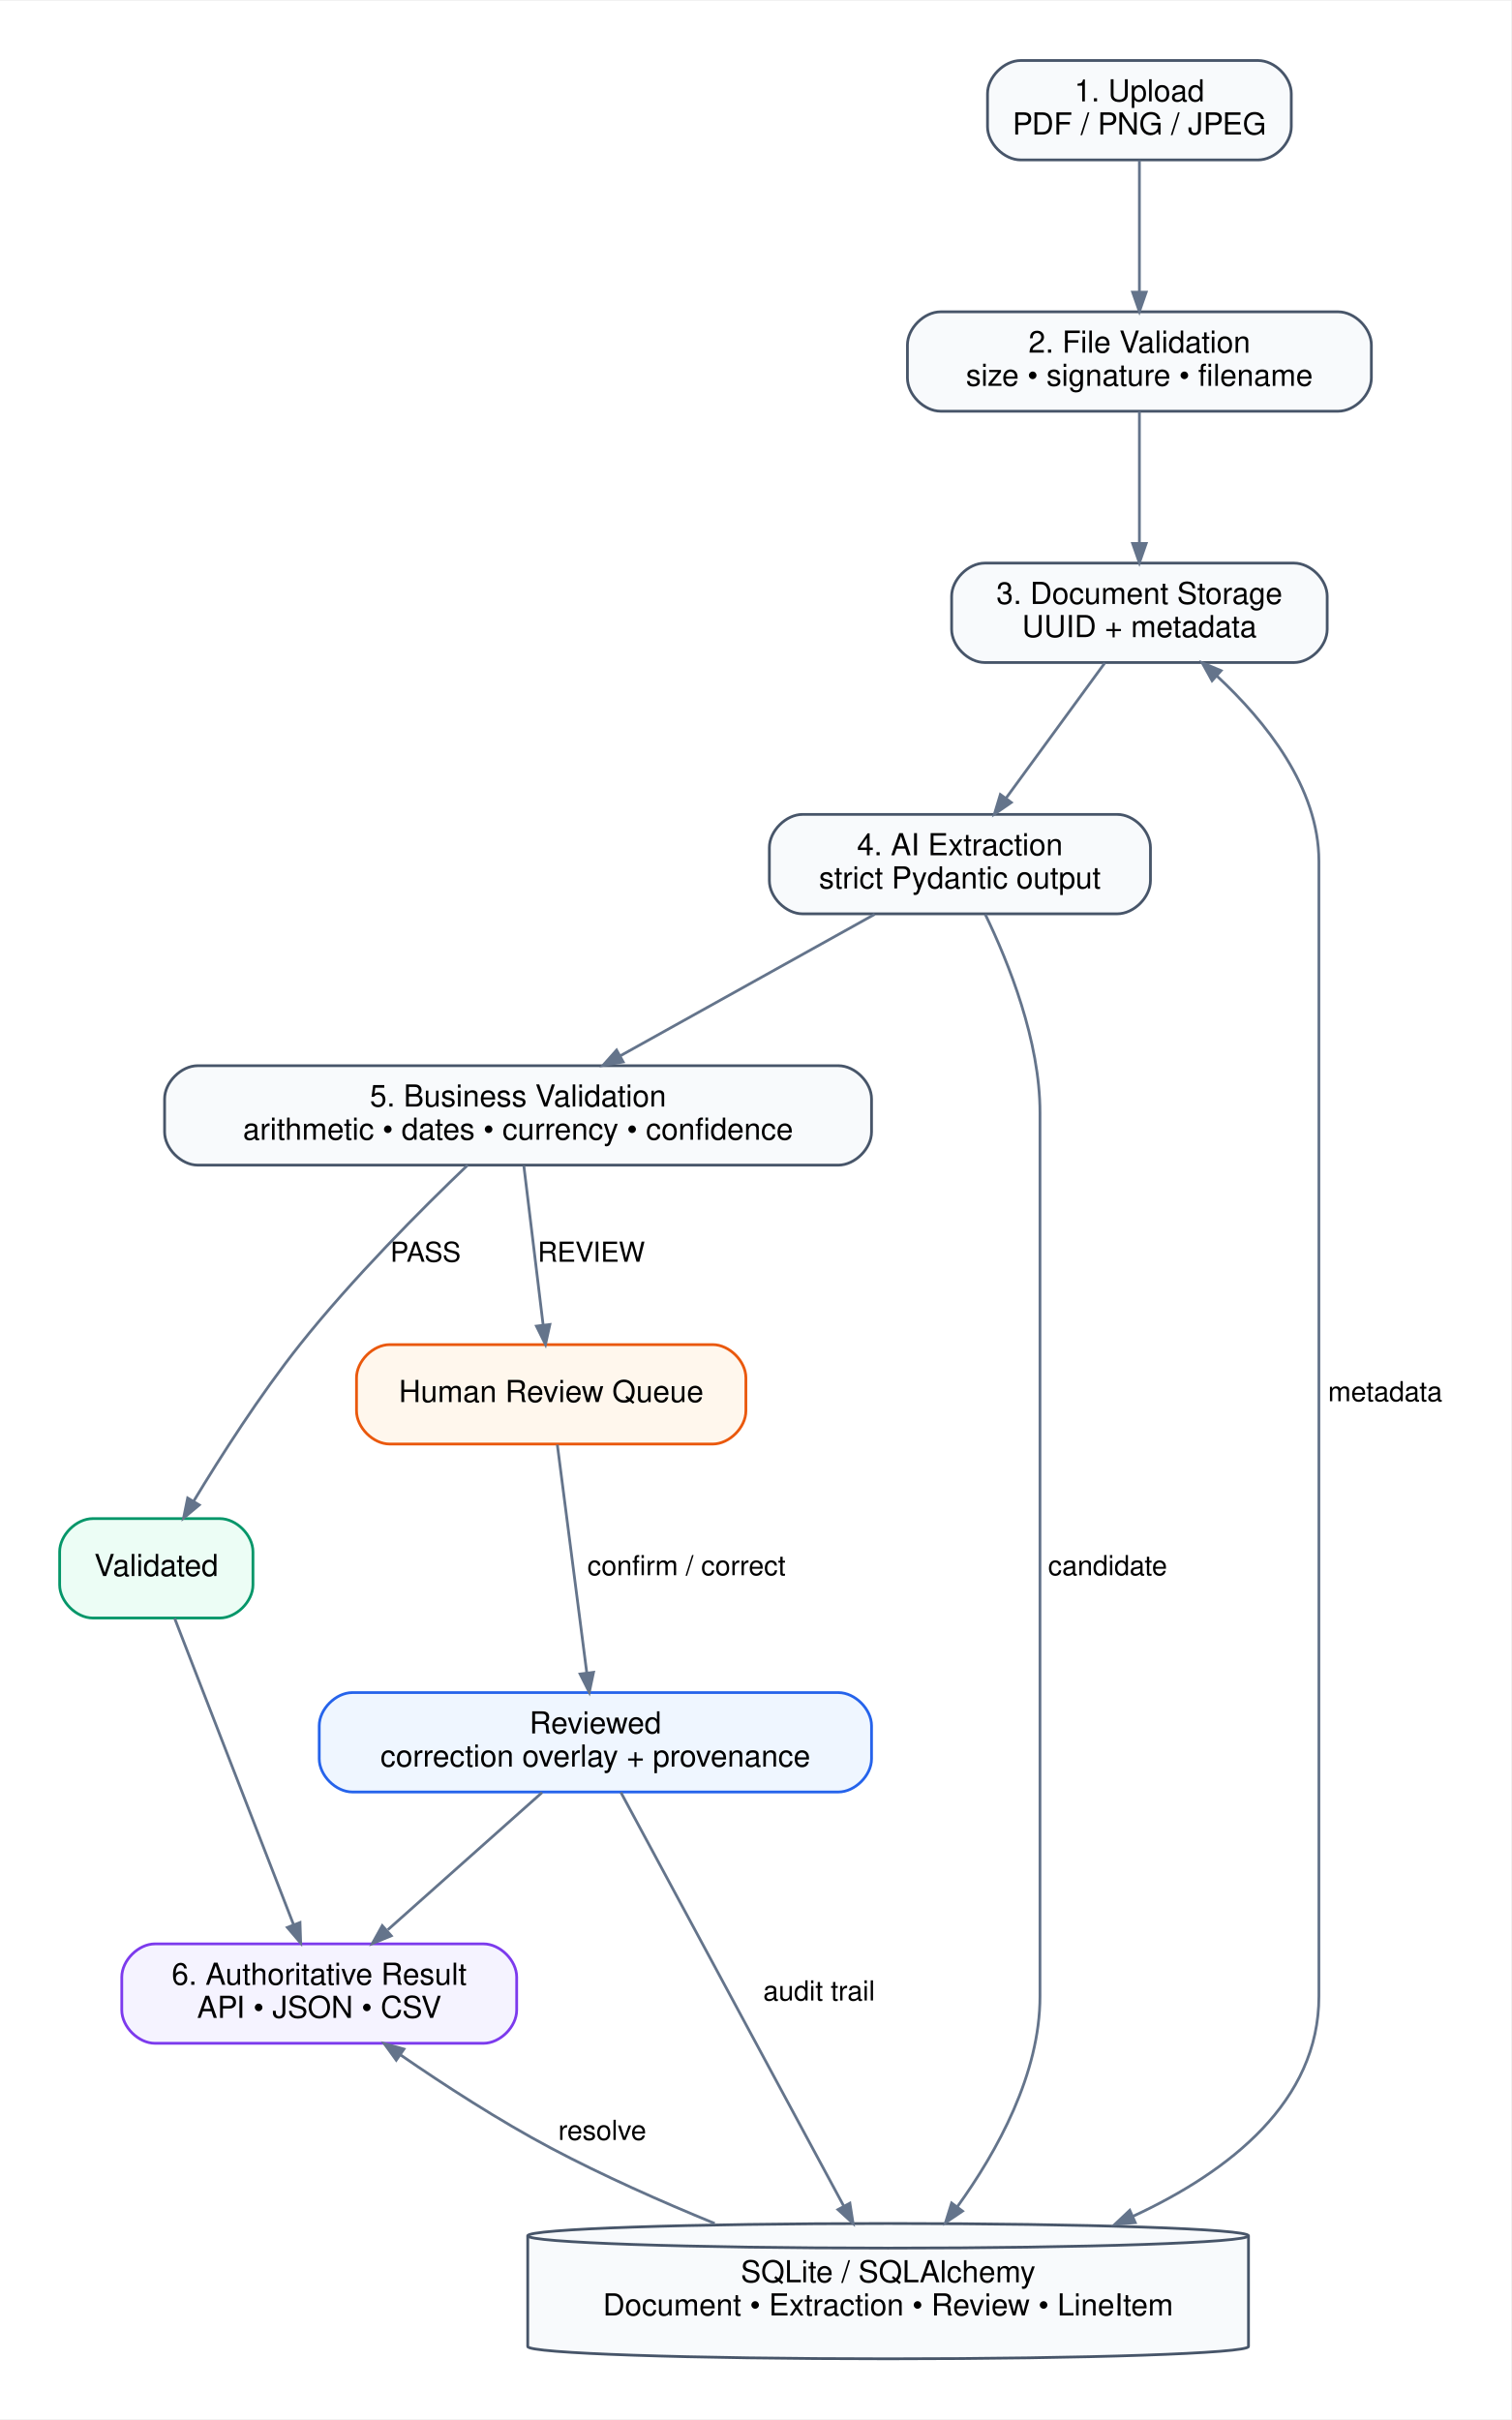
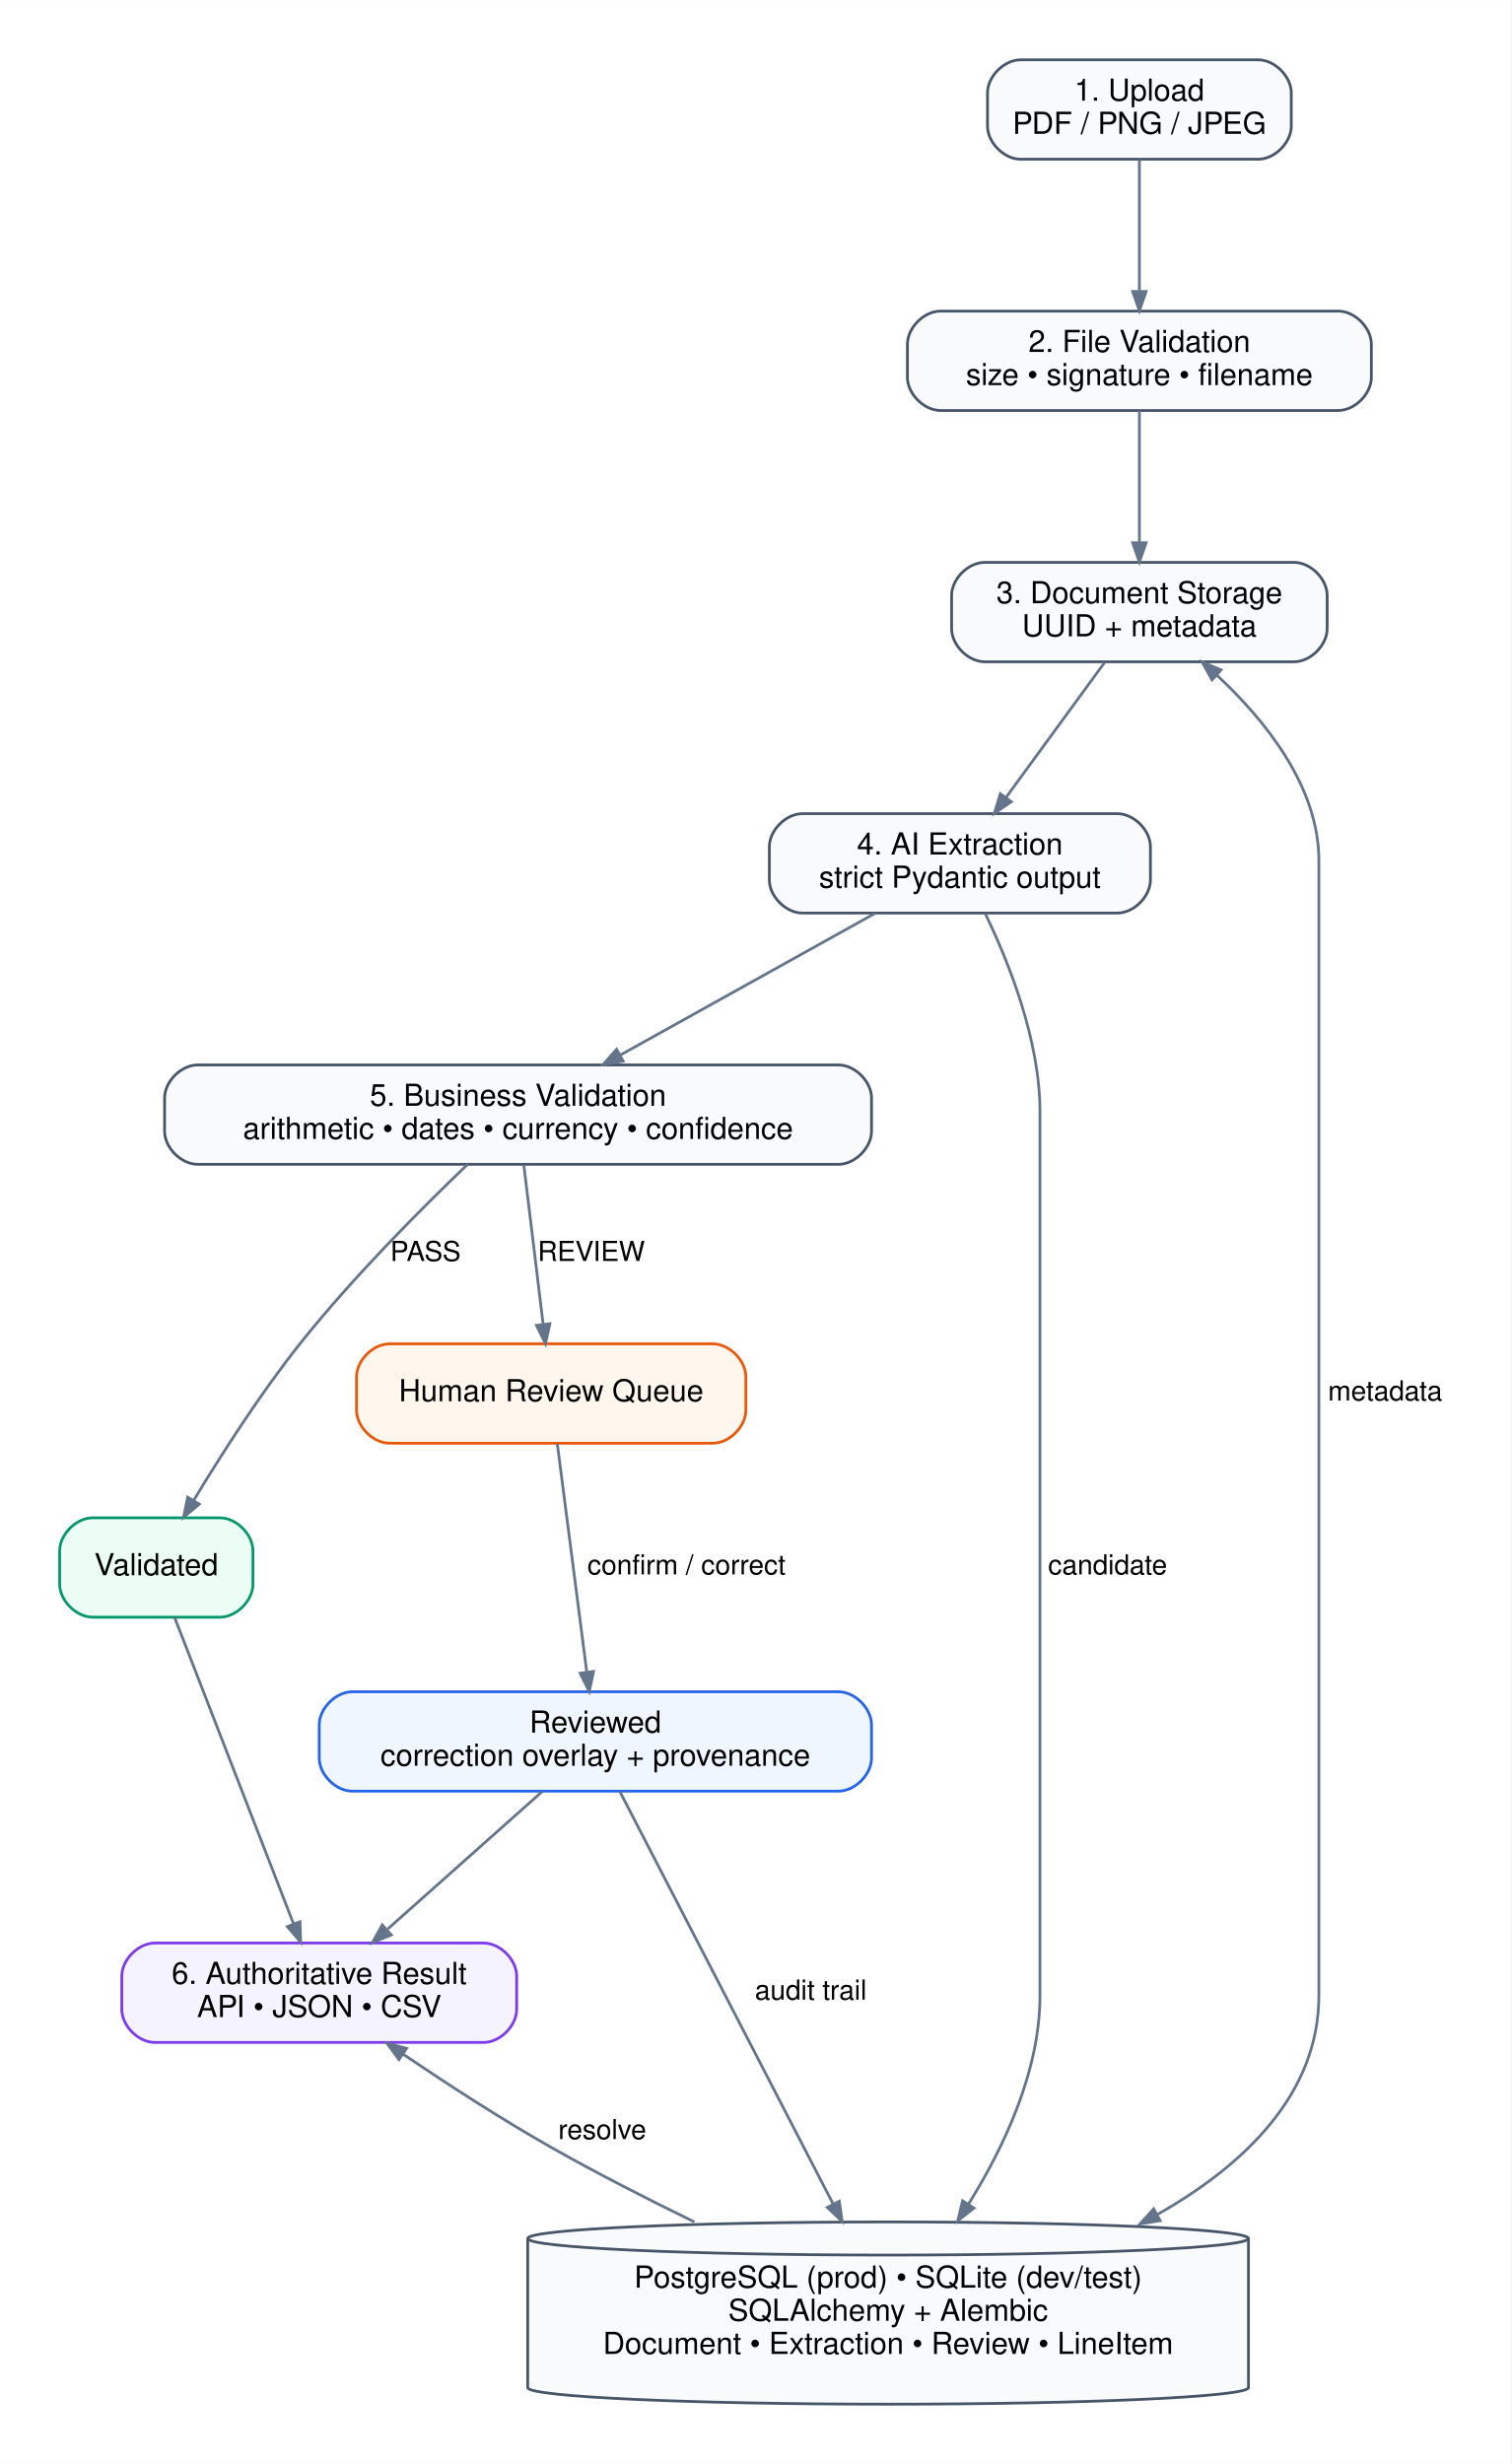
- <svg xmlns="http://www.w3.org/2000/svg" width="547pt" height="876pt" viewBox="0.00 0.00 547.20 875.70">
-   <g id="graph0" class="graph" transform="scale(1 1) rotate(0) translate(21.6 854.1)">
-     <polygon fill="white" stroke="transparent" points="-21.6,21.6 -21.6,-854.1 525.6,-854.1 525.6,21.6 -21.6,21.6" />
+ <svg xmlns="http://www.w3.org/2000/svg" width="547pt" height="892pt" viewBox="0.00 0.00 547.20 892.20">
+   <g id="graph0" class="graph" transform="scale(1 1) rotate(0) translate(21.6 870.6)">
+     <polygon fill="white" stroke="transparent" points="-21.6,21.6 -21.6,-870.6 525.6,-870.6 525.6,21.6 -21.6,21.6" />
    <g id="node1" class="node">
-       <path fill="#f8fafc" stroke="#475569" d="M434,-832.5C434,-832.5 348,-832.5 348,-832.5 342,-832.5 336,-826.5 336,-820.5 336,-820.5 336,-808.5 336,-808.5 336,-802.5 342,-796.5 348,-796.5 348,-796.5 434,-796.5 434,-796.5 440,-796.5 446,-802.5 446,-808.5 446,-808.5 446,-820.5 446,-820.5 446,-826.5 440,-832.5 434,-832.5" />
-       <text text-anchor="middle" x="391" y="-817.7" font-family="Helvetica,sans-Serif" font-size="11.00">1. Upload</text>
-       <text text-anchor="middle" x="391" y="-805.7" font-family="Helvetica,sans-Serif" font-size="11.00">PDF / PNG / JPEG</text>
+       <path fill="#f8fafc" stroke="#475569" d="M434,-849C434,-849 348,-849 348,-849 342,-849 336,-843 336,-837 336,-837 336,-825 336,-825 336,-819 342,-813 348,-813 348,-813 434,-813 434,-813 440,-813 446,-819 446,-825 446,-825 446,-837 446,-837 446,-843 440,-849 434,-849" />
+       <text text-anchor="middle" x="391" y="-834.2" font-family="Helvetica,sans-Serif" font-size="11.00">1. Upload</text>
+       <text text-anchor="middle" x="391" y="-822.2" font-family="Helvetica,sans-Serif" font-size="11.00">PDF / PNG / JPEG</text>
    </g>
    <g id="node2" class="node">
-       <path fill="#f8fafc" stroke="#475569" d="M463,-741.5C463,-741.5 319,-741.5 319,-741.5 313,-741.5 307,-735.5 307,-729.5 307,-729.5 307,-717.5 307,-717.5 307,-711.5 313,-705.5 319,-705.5 319,-705.5 463,-705.5 463,-705.5 469,-705.5 475,-711.5 475,-717.5 475,-717.5 475,-729.5 475,-729.5 475,-735.5 469,-741.5 463,-741.5" />
-       <text text-anchor="middle" x="391" y="-726.7" font-family="Helvetica,sans-Serif" font-size="11.00">2. File Validation</text>
-       <text text-anchor="middle" x="391" y="-714.7" font-family="Helvetica,sans-Serif" font-size="11.00">size • signature • filename</text>
+       <path fill="#f8fafc" stroke="#475569" d="M463,-758C463,-758 319,-758 319,-758 313,-758 307,-752 307,-746 307,-746 307,-734 307,-734 307,-728 313,-722 319,-722 319,-722 463,-722 463,-722 469,-722 475,-728 475,-734 475,-734 475,-746 475,-746 475,-752 469,-758 463,-758" />
+       <text text-anchor="middle" x="391" y="-743.2" font-family="Helvetica,sans-Serif" font-size="11.00">2. File Validation</text>
+       <text text-anchor="middle" x="391" y="-731.2" font-family="Helvetica,sans-Serif" font-size="11.00">size • signature • filename</text>
    </g>
    <g id="edge1" class="edge">
-       <path fill="none" stroke="#64748b" d="M391,-796.34C391,-782.8 391,-763.74 391,-748.65" />
-       <polygon fill="#64748b" stroke="#64748b" points="393.45,-748.61 391,-741.61 388.55,-748.61 393.45,-748.61" />
+       <path fill="none" stroke="#64748b" d="M391,-812.84C391,-799.3 391,-780.24 391,-765.15" />
+       <polygon fill="#64748b" stroke="#64748b" points="393.45,-765.11 391,-758.11 388.55,-765.11 393.45,-765.11" />
    </g>
    <g id="node3" class="node">
-       <path fill="#f8fafc" stroke="#475569" d="M447,-650.5C447,-650.5 335,-650.5 335,-650.5 329,-650.5 323,-644.5 323,-638.5 323,-638.5 323,-626.5 323,-626.5 323,-620.5 329,-614.5 335,-614.5 335,-614.5 447,-614.5 447,-614.5 453,-614.5 459,-620.5 459,-626.5 459,-626.5 459,-638.5 459,-638.5 459,-644.5 453,-650.5 447,-650.5" />
-       <text text-anchor="middle" x="391" y="-635.7" font-family="Helvetica,sans-Serif" font-size="11.00">3. Document Storage</text>
-       <text text-anchor="middle" x="391" y="-623.7" font-family="Helvetica,sans-Serif" font-size="11.00">UUID + metadata</text>
+       <path fill="#f8fafc" stroke="#475569" d="M447,-667C447,-667 335,-667 335,-667 329,-667 323,-661 323,-655 323,-655 323,-643 323,-643 323,-637 329,-631 335,-631 335,-631 447,-631 447,-631 453,-631 459,-637 459,-643 459,-643 459,-655 459,-655 459,-661 453,-667 447,-667" />
+       <text text-anchor="middle" x="391" y="-652.2" font-family="Helvetica,sans-Serif" font-size="11.00">3. Document Storage</text>
+       <text text-anchor="middle" x="391" y="-640.2" font-family="Helvetica,sans-Serif" font-size="11.00">UUID + metadata</text>
    </g>
    <g id="edge2" class="edge">
-       <path fill="none" stroke="#64748b" d="M391,-705.34C391,-691.8 391,-672.74 391,-657.65" />
-       <polygon fill="#64748b" stroke="#64748b" points="393.45,-657.61 391,-650.61 388.55,-657.61 393.45,-657.61" />
+       <path fill="none" stroke="#64748b" d="M391,-721.84C391,-708.3 391,-689.24 391,-674.15" />
+       <polygon fill="#64748b" stroke="#64748b" points="393.45,-674.11 391,-667.11 388.55,-674.11 393.45,-674.11" />
    </g>
    <g id="node4" class="node">
-       <path fill="#f8fafc" stroke="#475569" d="M383,-559.5C383,-559.5 269,-559.5 269,-559.5 263,-559.5 257,-553.5 257,-547.5 257,-547.5 257,-535.5 257,-535.5 257,-529.5 263,-523.5 269,-523.5 269,-523.5 383,-523.5 383,-523.5 389,-523.5 395,-529.5 395,-535.5 395,-535.5 395,-547.5 395,-547.5 395,-553.5 389,-559.5 383,-559.5" />
-       <text text-anchor="middle" x="326" y="-544.7" font-family="Helvetica,sans-Serif" font-size="11.00">4. AI Extraction</text>
-       <text text-anchor="middle" x="326" y="-532.7" font-family="Helvetica,sans-Serif" font-size="11.00">strict Pydantic output</text>
+       <path fill="#f8fafc" stroke="#475569" d="M383,-576C383,-576 269,-576 269,-576 263,-576 257,-570 257,-564 257,-564 257,-552 257,-552 257,-546 263,-540 269,-540 269,-540 383,-540 383,-540 389,-540 395,-546 395,-552 395,-552 395,-564 395,-564 395,-570 389,-576 383,-576" />
+       <text text-anchor="middle" x="326" y="-561.2" font-family="Helvetica,sans-Serif" font-size="11.00">4. AI Extraction</text>
+       <text text-anchor="middle" x="326" y="-549.2" font-family="Helvetica,sans-Serif" font-size="11.00">strict Pydantic output</text>
    </g>
    <g id="edge3" class="edge">
-       <path fill="none" stroke="#64748b" d="M378.47,-614.34C368.31,-600.43 353.89,-580.69 342.74,-565.43" />
-       <polygon fill="#64748b" stroke="#64748b" points="344.6,-563.82 338.49,-559.61 340.64,-566.71 344.6,-563.82" />
+       <path fill="none" stroke="#64748b" d="M378.47,-630.84C368.31,-616.93 353.89,-597.19 342.74,-581.93" />
+       <polygon fill="#64748b" stroke="#64748b" points="344.6,-580.32 338.49,-576.11 340.64,-583.21 344.6,-580.32" />
    </g>
    <g id="node10" class="node">
-       <path fill="#f8fafc" stroke="#475569" d="M430.5,-44.8C430.5,-47.26 372.01,-49.25 300,-49.25 227.99,-49.25 169.5,-47.26 169.5,-44.8 169.5,-44.8 169.5,-4.7 169.5,-4.7 169.5,-2.24 227.99,-0.25 300,-0.25 372.01,-0.25 430.5,-2.24 430.5,-4.7 430.5,-4.7 430.5,-44.8 430.5,-44.8" />
-       <path fill="none" stroke="#475569" d="M430.5,-44.8C430.5,-42.34 372.01,-40.34 300,-40.34 227.99,-40.34 169.5,-42.34 169.5,-44.8" />
-       <text text-anchor="middle" x="300" y="-27.95" font-family="Helvetica,sans-Serif" font-size="11.00">SQLite / SQLAlchemy</text>
-       <text text-anchor="middle" x="300" y="-15.95" font-family="Helvetica,sans-Serif" font-size="11.00">Document • Extraction • Review • LineItem</text>
+       <path fill="#f8fafc" stroke="#475569" d="M430.5,-60C430.5,-63.31 372.01,-66 300,-66 227.99,-66 169.5,-63.31 169.5,-60 169.5,-60 169.5,-6 169.5,-6 169.5,-2.69 227.99,0 300,0 372.01,0 430.5,-2.69 430.5,-6 430.5,-6 430.5,-60 430.5,-60" />
+       <path fill="none" stroke="#475569" d="M430.5,-60C430.5,-56.69 372.01,-54 300,-54 227.99,-54 169.5,-56.69 169.5,-60" />
+       <text text-anchor="middle" x="300" y="-42.2" font-family="Helvetica,sans-Serif" font-size="11.00">PostgreSQL (prod) • SQLite (dev/test)</text>
+       <text text-anchor="middle" x="300" y="-30.2" font-family="Helvetica,sans-Serif" font-size="11.00">SQLAlchemy + Alembic</text>
+       <text text-anchor="middle" x="300" y="-18.2" font-family="Helvetica,sans-Serif" font-size="11.00">Document • Extraction • Review • LineItem</text>
    </g>
    <g id="edge5" class="edge">
-       <path fill="none" stroke="#64748b" d="M419.11,-609.59C436.68,-593.24 456,-569.2 456,-542.5 456,-542.5 456,-542.5 456,-131.5 456,-93.46 423.82,-68.16 388.7,-51.87" />
-       <polygon fill="#64748b" stroke="#64748b" points="417.31,-607.91 413.73,-614.41 420.58,-611.56 417.31,-607.91" />
-       <polygon fill="#64748b" stroke="#64748b" points="389.5,-49.55 382.11,-48.94 387.51,-54.03 389.5,-49.55" />
-       <text text-anchor="middle" x="480" y="-347" font-family="Helvetica,sans-Serif" font-size="10.00">metadata</text>
+       <path fill="none" stroke="#64748b" d="M419.11,-626.09C436.68,-609.74 456,-585.7 456,-559 456,-559 456,-559 456,-148 456,-112.31 429.05,-86.59 397.55,-68.72" />
+       <polygon fill="#64748b" stroke="#64748b" points="417.31,-624.41 413.73,-630.91 420.58,-628.06 417.31,-624.41" />
+       <polygon fill="#64748b" stroke="#64748b" points="398.52,-66.46 391.2,-65.25 396.17,-70.76 398.52,-66.46" />
+       <text text-anchor="middle" x="480" y="-363.5" font-family="Helvetica,sans-Serif" font-size="10.00">metadata</text>
    </g>
    <g id="node5" class="node">
-       <path fill="#f8fafc" stroke="#475569" d="M282,-468.5C282,-468.5 50,-468.5 50,-468.5 44,-468.5 38,-462.5 38,-456.5 38,-456.5 38,-444.5 38,-444.5 38,-438.5 44,-432.5 50,-432.5 50,-432.5 282,-432.5 282,-432.5 288,-432.5 294,-438.5 294,-444.5 294,-444.5 294,-456.5 294,-456.5 294,-462.5 288,-468.5 282,-468.5" />
-       <text text-anchor="middle" x="166" y="-453.7" font-family="Helvetica,sans-Serif" font-size="11.00">5. Business Validation</text>
-       <text text-anchor="middle" x="166" y="-441.7" font-family="Helvetica,sans-Serif" font-size="11.00">arithmetic • dates • currency • confidence</text>
+       <path fill="#f8fafc" stroke="#475569" d="M282,-485C282,-485 50,-485 50,-485 44,-485 38,-479 38,-473 38,-473 38,-461 38,-461 38,-455 44,-449 50,-449 50,-449 282,-449 282,-449 288,-449 294,-455 294,-461 294,-461 294,-473 294,-473 294,-479 288,-485 282,-485" />
+       <text text-anchor="middle" x="166" y="-470.2" font-family="Helvetica,sans-Serif" font-size="11.00">5. Business Validation</text>
+       <text text-anchor="middle" x="166" y="-458.2" font-family="Helvetica,sans-Serif" font-size="11.00">arithmetic • dates • currency • confidence</text>
    </g>
    <g id="edge4" class="edge">
-       <path fill="none" stroke="#64748b" d="M295.15,-523.34C268.81,-508.69 230.86,-487.58 202.92,-472.03" />
-       <polygon fill="#64748b" stroke="#64748b" points="204.06,-469.87 196.75,-468.61 201.68,-474.15 204.06,-469.87" />
+       <path fill="none" stroke="#64748b" d="M295.15,-539.84C268.81,-525.19 230.86,-504.08 202.92,-488.53" />
+       <polygon fill="#64748b" stroke="#64748b" points="204.06,-486.37 196.75,-485.11 201.68,-490.65 204.06,-486.37" />
    </g>
    <g id="edge6" class="edge">
-       <path fill="none" stroke="#64748b" d="M335.18,-523.31C343.67,-505.77 355,-477.5 355,-451.5 355,-451.5 355,-451.5 355,-131.5 355,-103.44 339.57,-75.43 325.05,-55.29" />
-       <polygon fill="#64748b" stroke="#64748b" points="326.94,-53.73 320.79,-49.57 323,-56.65 326.94,-53.73" />
-       <text text-anchor="middle" x="379.5" y="-284" font-family="Helvetica,sans-Serif" font-size="10.00">candidate</text>
+       <path fill="none" stroke="#64748b" d="M335.18,-539.81C343.67,-522.27 355,-494 355,-468 355,-468 355,-468 355,-148 355,-121 342.33,-93.66 329.15,-72.52" />
+       <polygon fill="#64748b" stroke="#64748b" points="331.09,-71.01 325.25,-66.45 326.97,-73.66 331.09,-71.01" />
+       <text text-anchor="middle" x="379.5" y="-300.5" font-family="Helvetica,sans-Serif" font-size="10.00">candidate</text>
    </g>
    <g id="node6" class="node">
-       <path fill="#ecfdf5" stroke="#059669" d="M58,-304.5C58,-304.5 12,-304.5 12,-304.5 6,-304.5 0,-298.5 0,-292.5 0,-292.5 0,-280.5 0,-280.5 0,-274.5 6,-268.5 12,-268.5 12,-268.5 58,-268.5 58,-268.5 64,-268.5 70,-274.5 70,-280.5 70,-280.5 70,-292.5 70,-292.5 70,-298.5 64,-304.5 58,-304.5" />
-       <text text-anchor="middle" x="35" y="-283.7" font-family="Helvetica,sans-Serif" font-size="11.00">Validated</text>
+       <path fill="#ecfdf5" stroke="#059669" d="M58,-321C58,-321 12,-321 12,-321 6,-321 0,-315 0,-309 0,-309 0,-297 0,-297 0,-291 6,-285 12,-285 12,-285 58,-285 58,-285 64,-285 70,-291 70,-297 70,-297 70,-309 70,-309 70,-315 64,-321 58,-321" />
+       <text text-anchor="middle" x="35" y="-300.2" font-family="Helvetica,sans-Serif" font-size="11.00">Validated</text>
    </g>
    <g id="edge7" class="edge">
-       <path fill="none" stroke="#64748b" d="M147.72,-432.48C131,-416.49 106.07,-391.49 87,-367.5 72.62,-349.41 58.48,-327.28 48.58,-310.89" />
-       <polygon fill="#64748b" stroke="#64748b" points="50.56,-309.44 44.87,-304.69 46.36,-311.95 50.56,-309.44" />
-       <text text-anchor="middle" x="132.5" y="-397.5" font-family="Helvetica,sans-Serif" font-size="10.00">PASS</text>
+       <path fill="none" stroke="#64748b" d="M147.72,-448.98C131,-432.99 106.07,-407.99 87,-384 72.62,-365.91 58.48,-343.78 48.58,-327.39" />
+       <polygon fill="#64748b" stroke="#64748b" points="50.56,-325.94 44.87,-321.19 46.36,-328.45 50.56,-325.94" />
+       <text text-anchor="middle" x="132.5" y="-414" font-family="Helvetica,sans-Serif" font-size="10.00">PASS</text>
    </g>
    <g id="node7" class="node">
-       <path fill="#fff7ed" stroke="#ea580c" d="M236.5,-367.5C236.5,-367.5 119.5,-367.5 119.5,-367.5 113.5,-367.5 107.5,-361.5 107.5,-355.5 107.5,-355.5 107.5,-343.5 107.5,-343.5 107.5,-337.5 113.5,-331.5 119.5,-331.5 119.5,-331.5 236.5,-331.5 236.5,-331.5 242.5,-331.5 248.5,-337.5 248.5,-343.5 248.5,-343.5 248.5,-355.5 248.5,-355.5 248.5,-361.5 242.5,-367.5 236.5,-367.5" />
-       <text text-anchor="middle" x="178" y="-346.7" font-family="Helvetica,sans-Serif" font-size="11.00">Human Review Queue</text>
+       <path fill="#fff7ed" stroke="#ea580c" d="M236.5,-384C236.5,-384 119.5,-384 119.5,-384 113.5,-384 107.5,-378 107.5,-372 107.5,-372 107.5,-360 107.5,-360 107.5,-354 113.5,-348 119.5,-348 119.5,-348 236.5,-348 236.5,-348 242.5,-348 248.5,-354 248.5,-360 248.5,-360 248.5,-372 248.5,-372 248.5,-378 242.5,-384 236.5,-384" />
+       <text text-anchor="middle" x="178" y="-363.2" font-family="Helvetica,sans-Serif" font-size="11.00">Human Review Queue</text>
    </g>
    <g id="edge8" class="edge">
-       <path fill="none" stroke="#64748b" d="M168.09,-432.26C170.02,-416.36 172.9,-392.59 175.06,-374.78" />
-       <polygon fill="#64748b" stroke="#64748b" points="177.52,-374.79 175.93,-367.55 172.66,-374.2 177.52,-374.79" />
-       <text text-anchor="middle" x="192.5" y="-397.5" font-family="Helvetica,sans-Serif" font-size="10.00">REVIEW</text>
+       <path fill="none" stroke="#64748b" d="M168.09,-448.76C170.02,-432.86 172.9,-409.09 175.06,-391.28" />
+       <polygon fill="#64748b" stroke="#64748b" points="177.52,-391.29 175.93,-384.05 172.66,-390.7 177.52,-391.29" />
+       <text text-anchor="middle" x="192.5" y="-414" font-family="Helvetica,sans-Serif" font-size="10.00">REVIEW</text>
    </g>
    <g id="node9" class="node">
-       <path fill="#f5f3ff" stroke="#7c3aed" d="M153.5,-150.5C153.5,-150.5 34.5,-150.5 34.5,-150.5 28.5,-150.5 22.5,-144.5 22.5,-138.5 22.5,-138.5 22.5,-126.5 22.5,-126.5 22.5,-120.5 28.5,-114.5 34.5,-114.5 34.5,-114.5 153.5,-114.5 153.5,-114.5 159.5,-114.5 165.5,-120.5 165.5,-126.5 165.5,-126.5 165.5,-138.5 165.5,-138.5 165.5,-144.5 159.5,-150.5 153.5,-150.5" />
-       <text text-anchor="middle" x="94" y="-135.7" font-family="Helvetica,sans-Serif" font-size="11.00">6. Authoritative Result</text>
-       <text text-anchor="middle" x="94" y="-123.7" font-family="Helvetica,sans-Serif" font-size="11.00">API • JSON • CSV</text>
+       <path fill="#f5f3ff" stroke="#7c3aed" d="M153.5,-167C153.5,-167 34.5,-167 34.5,-167 28.5,-167 22.5,-161 22.5,-155 22.5,-155 22.5,-143 22.5,-143 22.5,-137 28.5,-131 34.5,-131 34.5,-131 153.5,-131 153.5,-131 159.5,-131 165.5,-137 165.5,-143 165.5,-143 165.5,-155 165.5,-155 165.5,-161 159.5,-167 153.5,-167" />
+       <text text-anchor="middle" x="94" y="-152.2" font-family="Helvetica,sans-Serif" font-size="11.00">6. Authoritative Result</text>
+       <text text-anchor="middle" x="94" y="-140.2" font-family="Helvetica,sans-Serif" font-size="11.00">API • JSON • CSV</text>
    </g>
    <g id="edge11" class="edge">
-       <path fill="none" stroke="#64748b" d="M41.65,-268.36C52.19,-241.22 72.74,-188.28 84.72,-157.41" />
-       <polygon fill="#64748b" stroke="#64748b" points="87.03,-158.22 87.28,-150.81 82.46,-156.45 87.03,-158.22" />
+       <path fill="none" stroke="#64748b" d="M41.65,-284.86C52.19,-257.72 72.74,-204.78 84.72,-173.91" />
+       <polygon fill="#64748b" stroke="#64748b" points="87.03,-174.72 87.28,-167.31 82.46,-172.95 87.03,-174.72" />
    </g>
    <g id="node8" class="node">
-       <path fill="#eff6ff" stroke="#2563eb" d="M282,-241.5C282,-241.5 106,-241.5 106,-241.5 100,-241.5 94,-235.5 94,-229.5 94,-229.5 94,-217.5 94,-217.5 94,-211.5 100,-205.5 106,-205.5 106,-205.5 282,-205.5 282,-205.5 288,-205.5 294,-211.5 294,-217.5 294,-217.5 294,-229.5 294,-229.5 294,-235.5 288,-241.5 282,-241.5" />
-       <text text-anchor="middle" x="194" y="-226.7" font-family="Helvetica,sans-Serif" font-size="11.00">Reviewed</text>
-       <text text-anchor="middle" x="194" y="-214.7" font-family="Helvetica,sans-Serif" font-size="11.00">correction overlay + provenance</text>
+       <path fill="#eff6ff" stroke="#2563eb" d="M282,-258C282,-258 106,-258 106,-258 100,-258 94,-252 94,-246 94,-246 94,-234 94,-234 94,-228 100,-222 106,-222 106,-222 282,-222 282,-222 288,-222 294,-228 294,-234 294,-234 294,-246 294,-246 294,-252 288,-258 282,-258" />
+       <text text-anchor="middle" x="194" y="-243.2" font-family="Helvetica,sans-Serif" font-size="11.00">Reviewed</text>
+       <text text-anchor="middle" x="194" y="-231.2" font-family="Helvetica,sans-Serif" font-size="11.00">correction overlay + provenance</text>
    </g>
    <g id="edge9" class="edge">
-       <path fill="none" stroke="#64748b" d="M180.22,-331.26C182.99,-309.79 187.74,-272.99 190.88,-248.7" />
-       <polygon fill="#64748b" stroke="#64748b" points="193.33,-248.85 191.79,-241.6 188.47,-248.22 193.33,-248.85" />
-       <text text-anchor="middle" x="227" y="-284" font-family="Helvetica,sans-Serif" font-size="10.00">confirm / correct</text>
+       <path fill="none" stroke="#64748b" d="M180.22,-347.76C182.99,-326.29 187.74,-289.49 190.88,-265.2" />
+       <polygon fill="#64748b" stroke="#64748b" points="193.33,-265.35 191.79,-258.1 188.47,-264.72 193.33,-265.35" />
+       <text text-anchor="middle" x="227" y="-300.5" font-family="Helvetica,sans-Serif" font-size="10.00">confirm / correct</text>
    </g>
    <g id="edge12" class="edge">
-       <path fill="none" stroke="#64748b" d="M174.72,-205.34C158.81,-191.18 136.13,-170.99 118.85,-155.62" />
-       <polygon fill="#64748b" stroke="#64748b" points="120.08,-153.43 113.22,-150.61 116.82,-157.09 120.08,-153.43" />
+       <path fill="none" stroke="#64748b" d="M174.72,-221.84C158.81,-207.68 136.13,-187.49 118.85,-172.12" />
+       <polygon fill="#64748b" stroke="#64748b" points="120.08,-169.93 113.22,-167.11 116.82,-173.59 120.08,-169.93" />
    </g>
    <g id="edge10" class="edge">
-       <path fill="none" stroke="#64748b" d="M203.22,-205.38C221.25,-171.93 261.35,-97.49 283.87,-55.69" />
-       <polygon fill="#64748b" stroke="#64748b" points="286.16,-56.6 287.32,-49.28 281.85,-54.28 286.16,-56.6" />
-       <text text-anchor="middle" x="275" y="-130" font-family="Helvetica,sans-Serif" font-size="10.00">audit trail</text>
+       <path fill="none" stroke="#64748b" d="M202.86,-221.87C219.74,-189.22 256.91,-117.33 280.06,-72.56" />
+       <polygon fill="#64748b" stroke="#64748b" points="282.33,-73.5 283.37,-66.15 277.98,-71.25 282.33,-73.5" />
+       <text text-anchor="middle" x="272" y="-146.5" font-family="Helvetica,sans-Serif" font-size="10.00">audit trail</text>
    </g>
    <g id="edge13" class="edge">
-       <path fill="none" stroke="#64748b" d="M123.57,-110.2C139.3,-99.37 159.23,-86.44 178,-76.5 196.75,-66.57 217.88,-57.19 237.22,-49.26" />
-       <polygon fill="#64748b" stroke="#64748b" points="121.89,-108.39 117.54,-114.39 124.68,-112.41 121.89,-108.39" />
-       <text text-anchor="middle" x="196.5" y="-79.5" font-family="Helvetica,sans-Serif" font-size="10.00">resolve</text>
+       <path fill="none" stroke="#64748b" d="M124.5,-126.67C140.18,-116.05 159.79,-103.31 178,-93 194.48,-83.67 212.66,-74.37 229.84,-66.01" />
+       <polygon fill="#64748b" stroke="#64748b" points="122.87,-124.81 118.47,-130.77 125.63,-128.86 122.87,-124.81" />
+       <text text-anchor="middle" x="196.5" y="-96" font-family="Helvetica,sans-Serif" font-size="10.00">resolve</text>
    </g>
  </g>
</svg>
